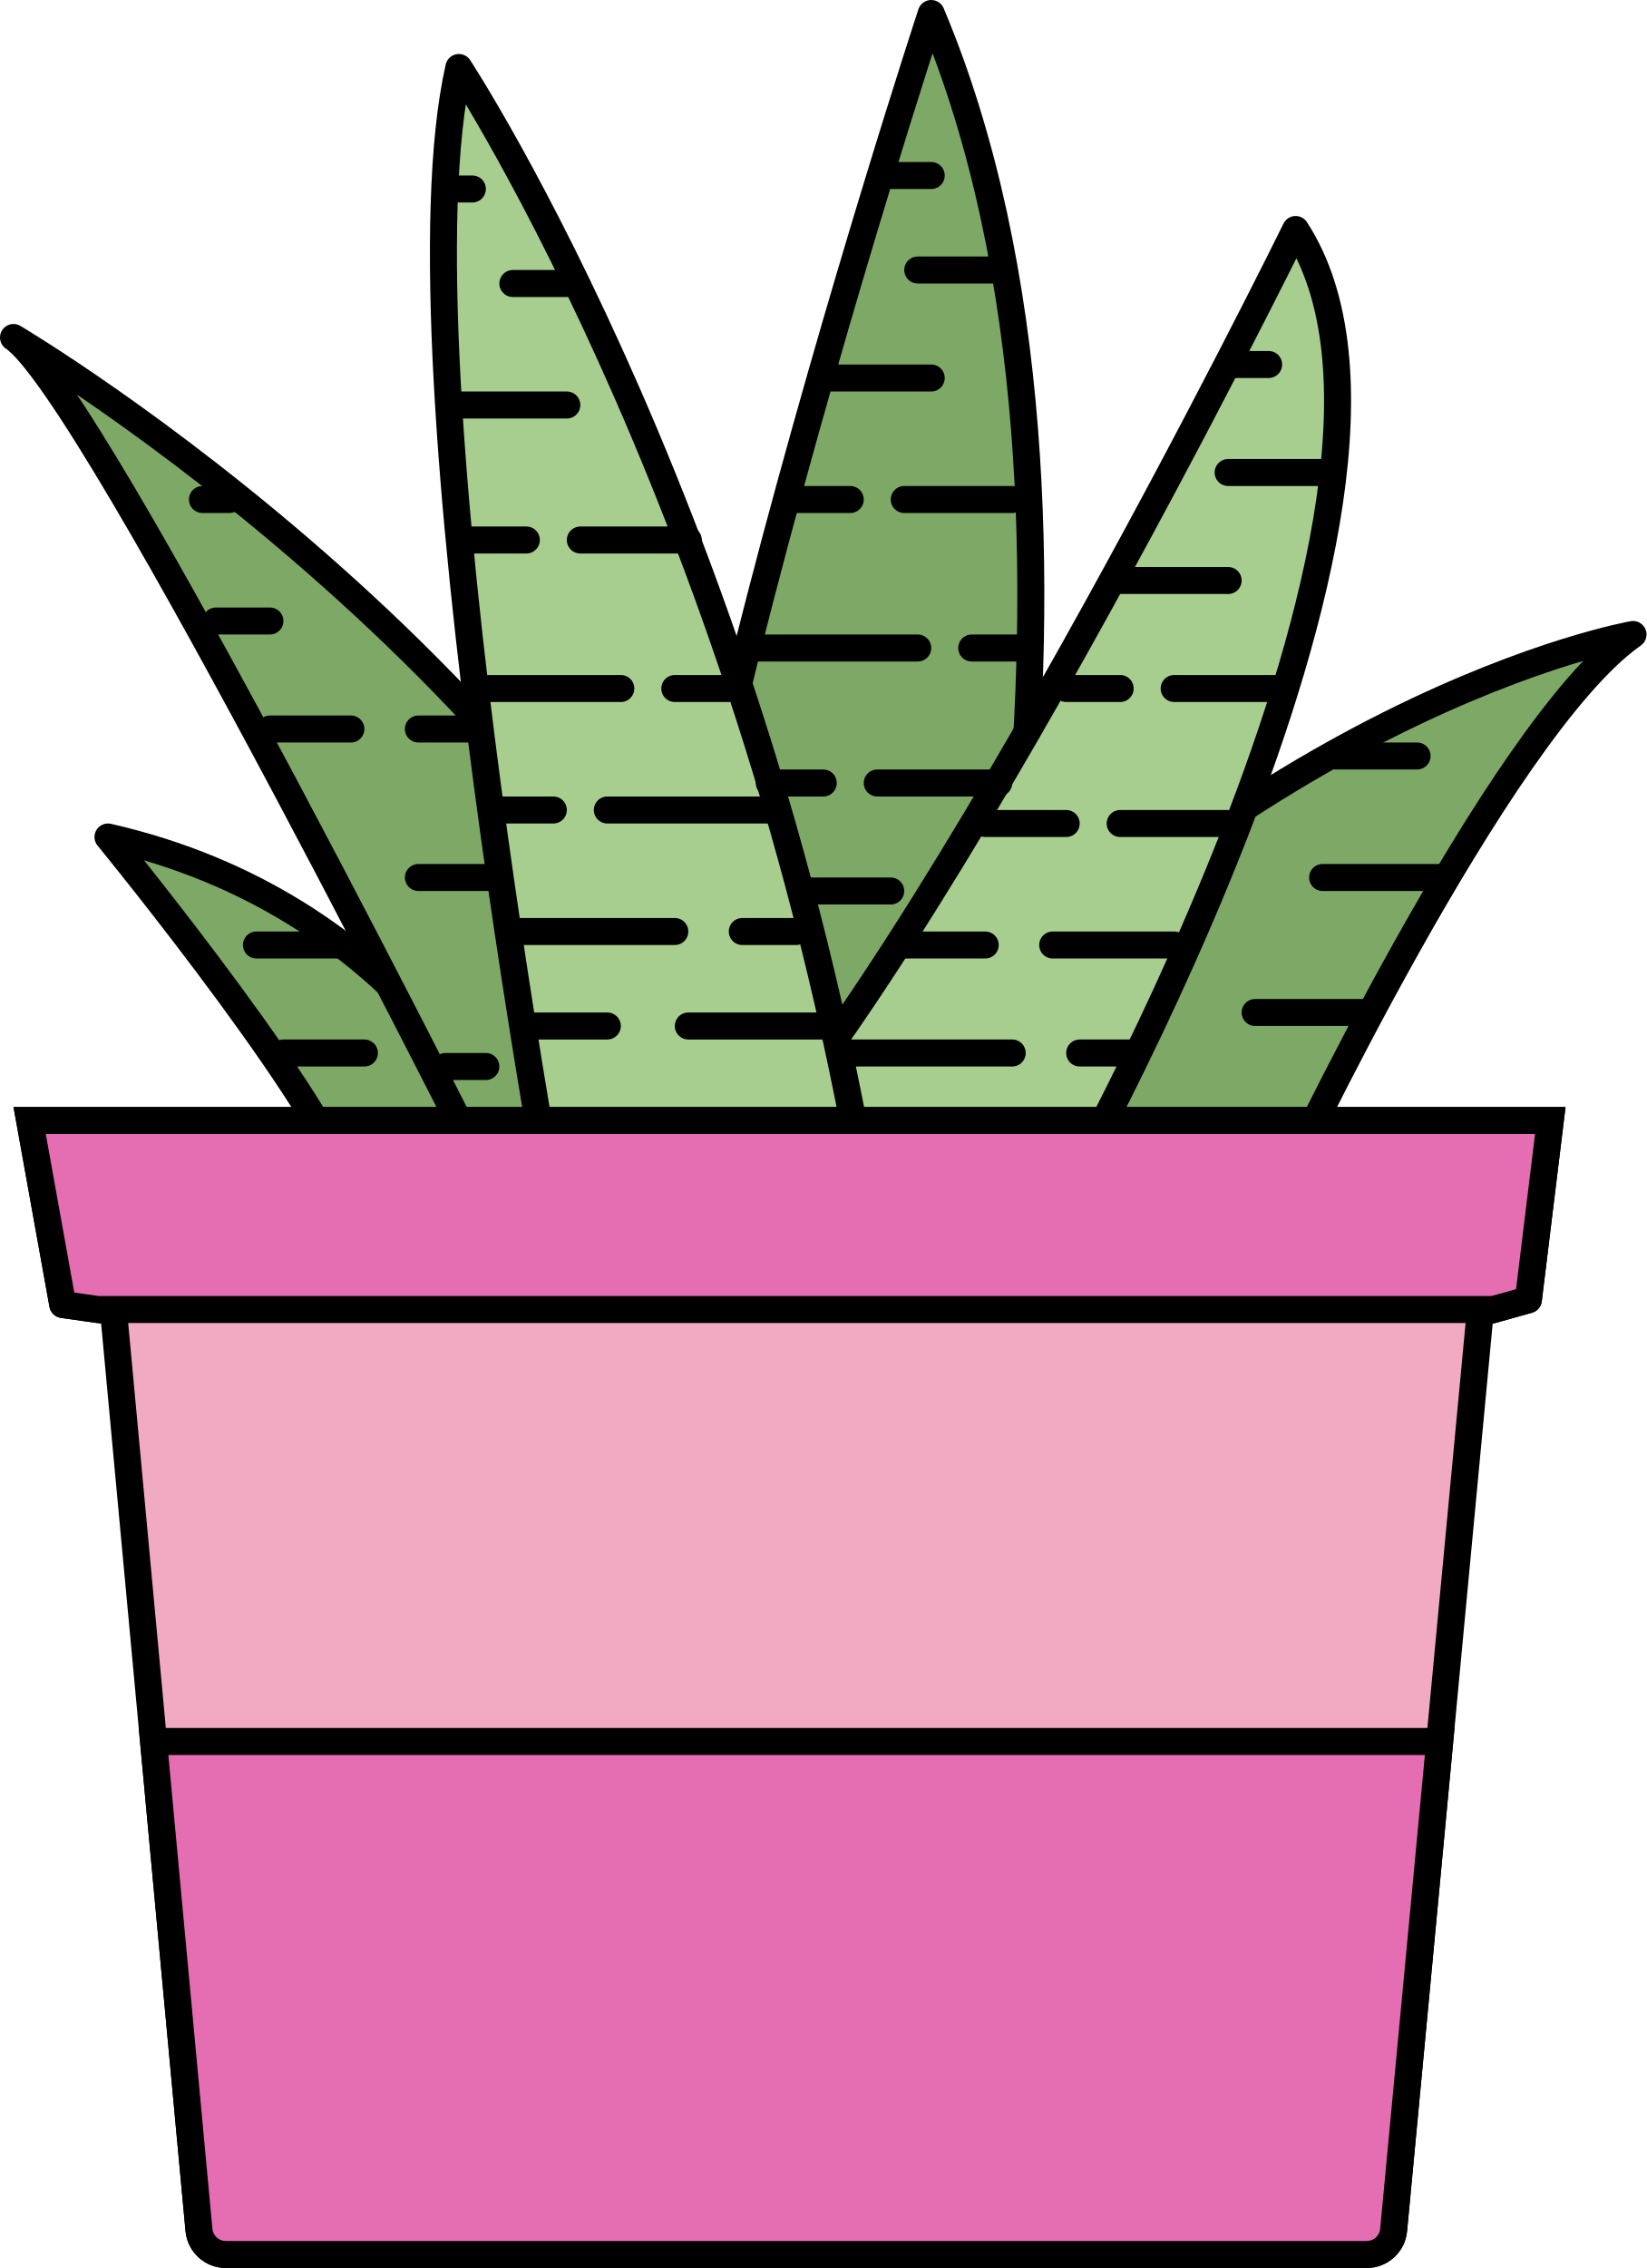
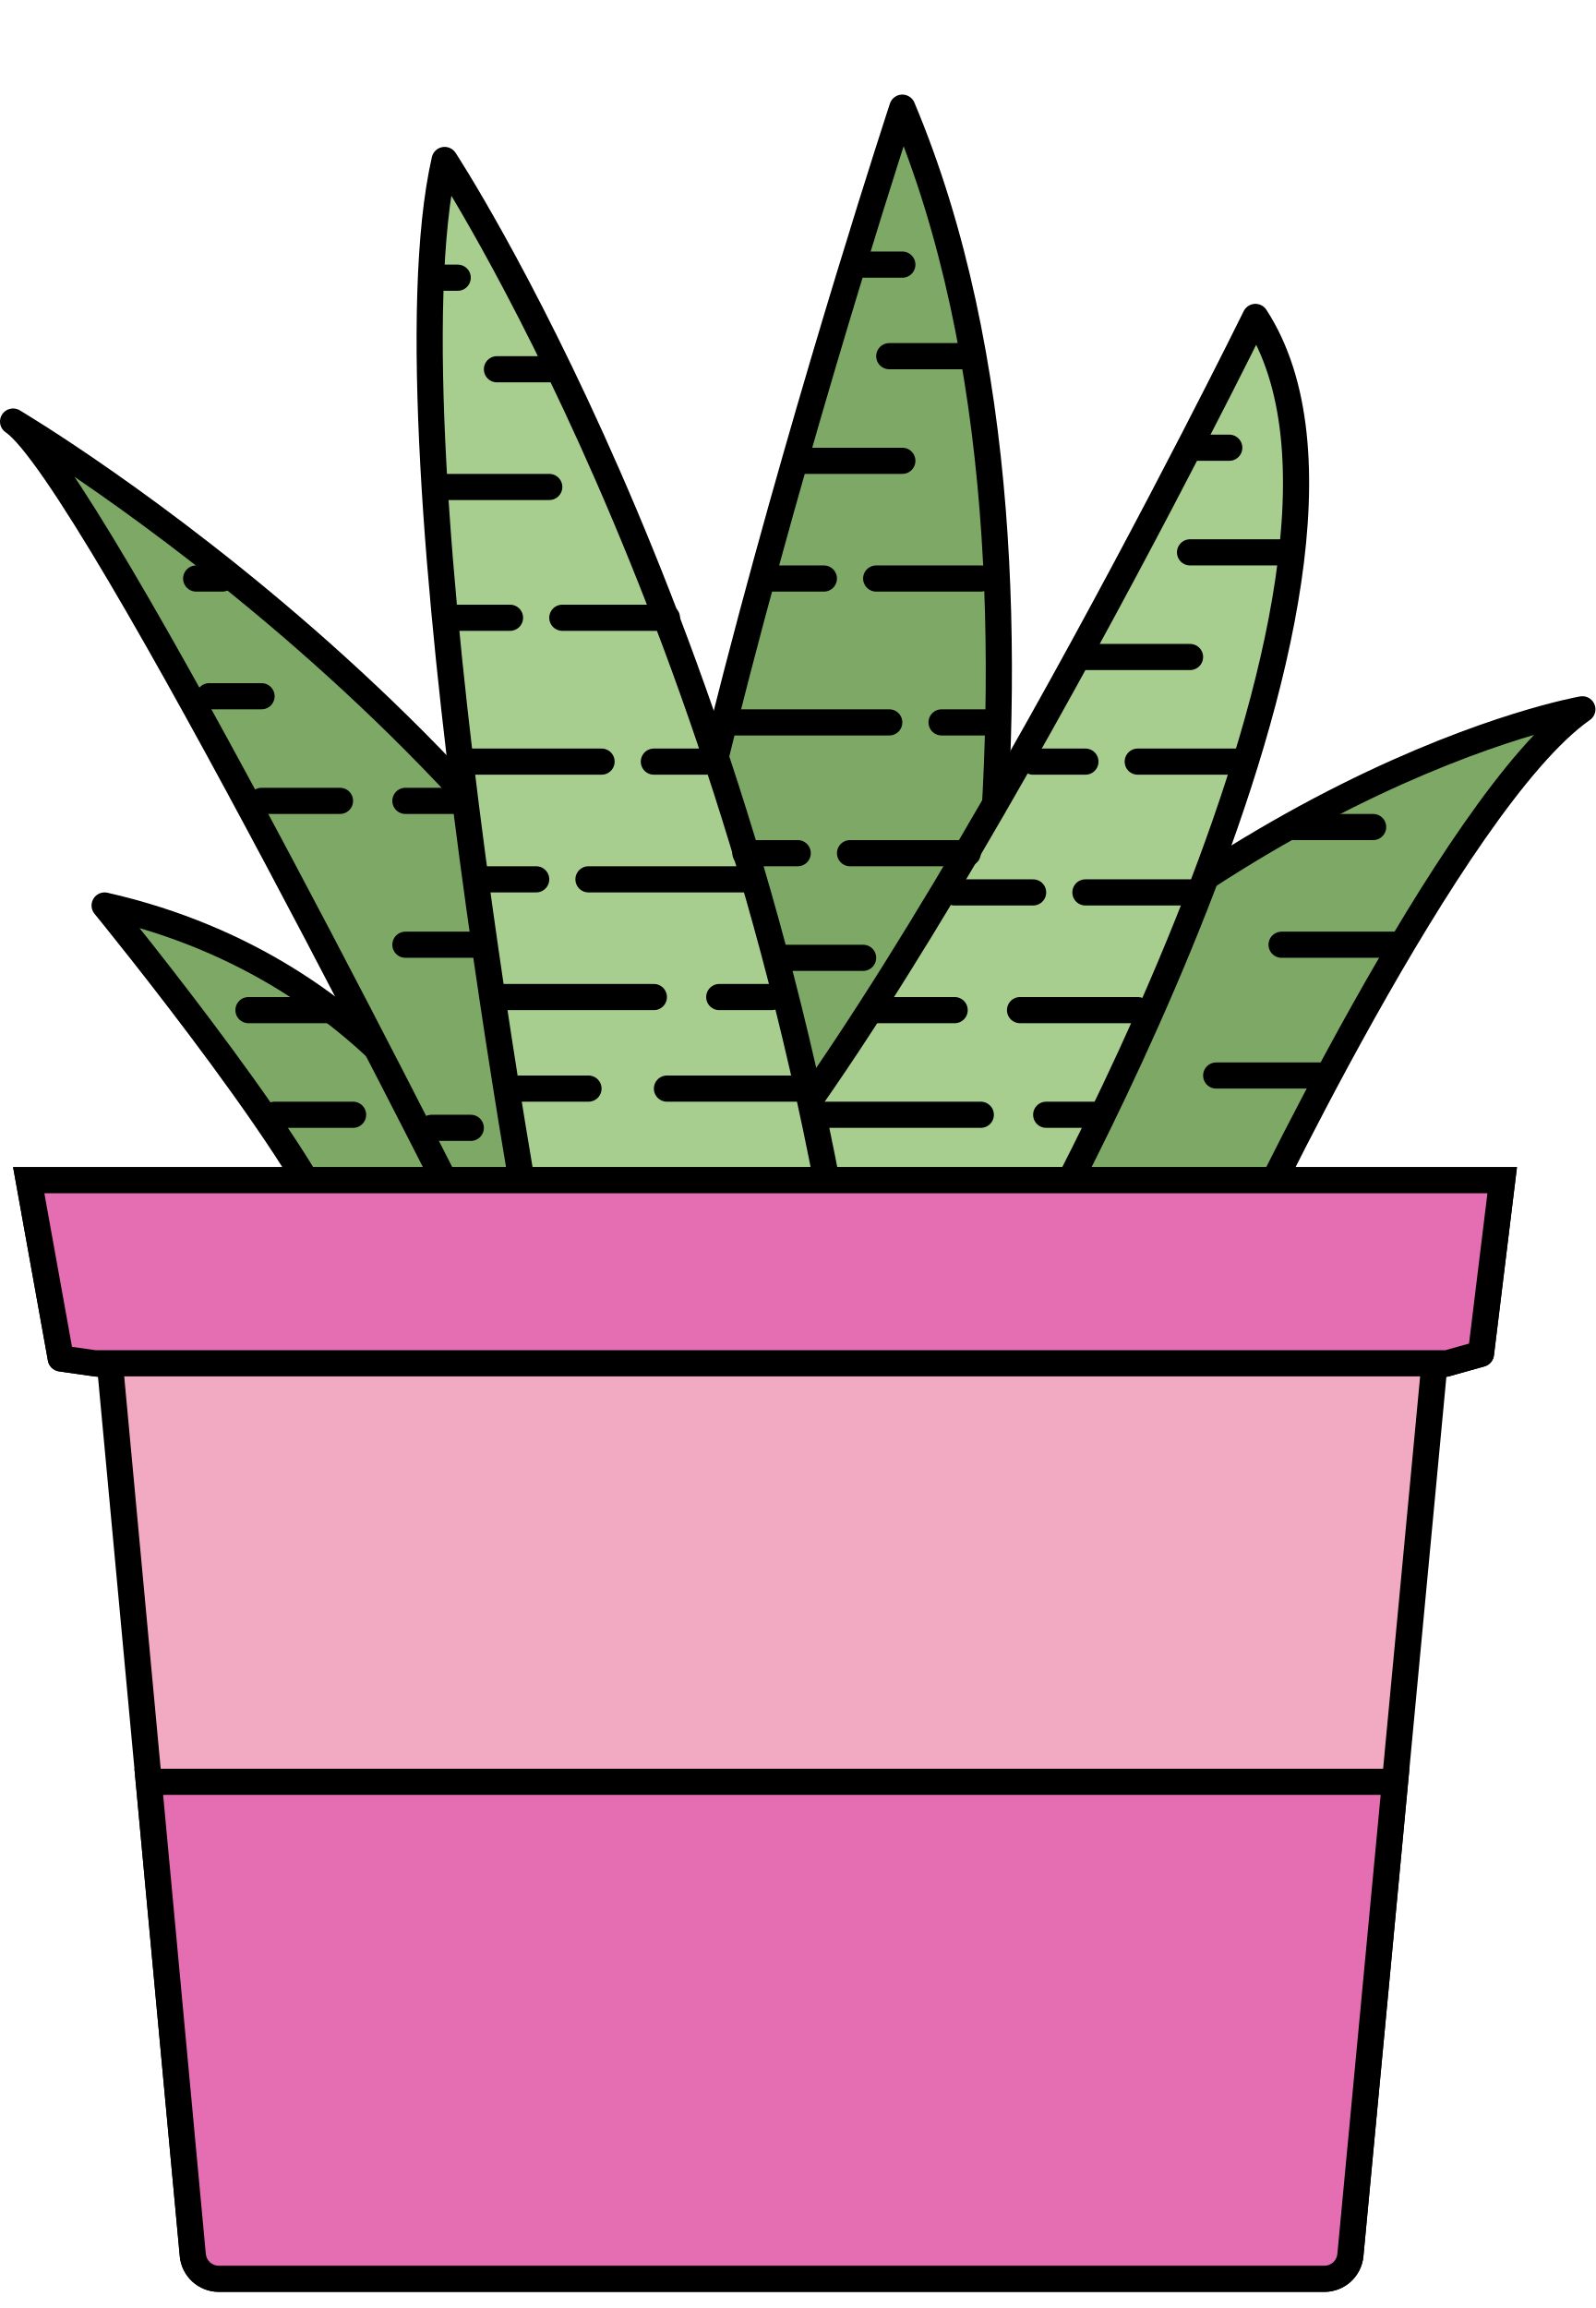
- <svg xmlns="http://www.w3.org/2000/svg" viewBox="0 0 122 168">
+ <svg xmlns="http://www.w3.org/2000/svg" viewBox="0 0 122 162" width="112" height="162">
  <defs>
    <style>.a{fill:#7ea865;}.a,.b,.c{stroke:#000;stroke-linecap:round;stroke-linejoin:round;stroke-width:2px;}.b{fill:#a7ce8e;}.c{fill:none;}.d{fill:#f2aac2;}.e{fill:#e56eb3;}</style>
  </defs>
  <path class="a" d="M37.5,84.5S30,67,8,62c0,0,18,22,18,27Z" />
  <path class="a" d="M95,88s16-34,26-41c0,0-29,5-57,38Z" />
  <path class="a" d="M70,95S85,39,69,1c0,0-27,82-20,99Z" />
  <path class="b" d="M77,92s32-55,19-75c0,0-29,59-45,73Z" />
  <path class="a" d="M37,89S7,29,1,25c0,0,44,26,56.5,63.5Z" />
  <path class="b" d="M42,95S29,27,34,5c0,0,23,35,31,88.5Z" />
  <line class="c" x1="61" y1="76" x2="51" y2="76" />
  <line class="c" x1="50" y1="69" x2="38" y2="69" />
  <line class="c" x1="57" y1="60" x2="45" y2="60" />
  <line class="c" x1="46" y1="51" x2="36" y2="51" />
  <line class="c" x1="51" y1="40" x2="43" y2="40" />
  <line class="c" x1="42" y1="30" x2="34" y2="30" />
  <line class="c" x1="42" y1="21" x2="38" y2="21" />
  <line class="c" x1="35" y1="14" x2="34" y2="14" />
  <line class="c" x1="39" y1="40" x2="35" y2="40" />
  <line class="c" x1="54" y1="51" x2="50" y2="51" />
  <line class="c" x1="59" y1="69" x2="55" y2="69" />
  <line class="c" x1="41" y1="60" x2="37" y2="60" />
  <line class="c" x1="45" y1="76" x2="39" y2="76" />
  <line class="c" x1="25" y1="70" x2="19" y2="70" />
  <line class="c" x1="37" y1="65" x2="31" y2="65" />
  <line class="c" x1="26" y1="54" x2="20" y2="54" />
  <line class="c" x1="17" y1="37" x2="15" y2="37" />
  <line class="c" x1="101" y1="75" x2="93" y2="75" />
  <line class="c" x1="107" y1="65" x2="98" y2="65" />
  <line class="c" x1="105" y1="56" x2="99" y2="56" />
  <line class="c" x1="20" y1="46" x2="16" y2="46" />
  <line class="c" x1="35" y1="54" x2="31" y2="54" />
  <line class="c" x1="36" y1="79" x2="33" y2="79" />
  <line class="c" x1="27" y1="78" x2="21" y2="78" />
  <line class="c" x1="75" y1="78" x2="63" y2="78" />
  <line class="c" x1="74" y1="58" x2="65" y2="58" />
  <line class="c" x1="68" y1="48" x2="56" y2="48" />
  <line class="c" x1="75" y1="37" x2="67" y2="37" />
  <line class="c" x1="69" y1="28" x2="61" y2="28" />
  <line class="c" x1="74" y1="20" x2="68" y2="20" />
  <line class="c" x1="69" y1="13" x2="66" y2="13" />
  <line class="c" x1="63" y1="37" x2="59" y2="37" />
  <line class="c" x1="76" y1="48" x2="72" y2="48" />
  <line class="c" x1="84" y1="78" x2="80" y2="78" />
  <line class="c" x1="61" y1="58" x2="57" y2="58" />
  <line class="c" x1="66" y1="66" x2="60" y2="66" />
  <line class="c" x1="73" y1="70" x2="67" y2="70" />
  <line class="c" x1="91" y1="61" x2="83" y2="61" />
  <line class="c" x1="95" y1="51" x2="87" y2="51" />
  <line class="c" x1="79" y1="61" x2="73" y2="61" />
  <line class="c" x1="87" y1="70" x2="78" y2="70" />
  <line class="c" x1="94" y1="27" x2="91" y2="27" />
  <line class="c" x1="98" y1="35" x2="91" y2="35" />
  <line class="c" x1="91" y1="43" x2="83" y2="43" />
  <line class="c" x1="83" y1="51" x2="79" y2="51" />
  <path class="d" d="M16.734,167a1.991,1.991,0,0,1-1.992-1.815L8.488,97.954a1,1,0,0,0-.855-.897l-2.985-.426L2.196,83H114.87l-1.624,13.278-2.916.815a.998.998,0,0,0-.726.869l-6.343,67.227A1.992,1.992,0,0,1,101.27,167Z" />
  <path d="M113.74,84l-1.407,11.494-2.273.635a2,2,0,0,0-1.453,1.738l-6.343,67.226A.996.996,0,0,1,101.27,166H16.734a.996.996,0,0,1-.996-.907L9.484,97.862a2,2,0,0,0-1.709-1.795l-2.27-.324L3.392,84H113.74M116,82H1L3.665,96.808a1,1,0,0,0,.843.813l2.985.426,6.254,67.231A3,3,0,0,0,16.734,168H101.27a3,3,0,0,0,2.987-2.718l6.343-67.226,2.915-.815a1,1,0,0,0,.723-.842L116,82Z" />
  <polygon class="e" points="7.233 97 4.649 96.631 2.196 83 114.87 83 113.246 96.278 110.662 97 7.233 97" />
  <path d="M113.74,84l-1.407,11.494L110.525,96H7.304l-1.799-.257L3.392,84H113.74M116,82h0Zm0,0H1L3.665,96.808a1,1,0,0,0,.843.813L7.162,98H110.799l2.716-.759a1,1,0,0,0,.723-.842L116,82Z" />
  <path class="e" d="M16.734,167a1.992,1.992,0,0,1-1.992-1.815L11.377,129h95.299l-3.414,36.188A1.992,1.992,0,0,1,101.27,167Z" />
  <path d="M105.576,130l-3.311,35.094A.996.996,0,0,1,101.27,166H16.734a.996.996,0,0,1-.996-.907L12.474,130h93.103m2.198-2h0Zm0,0H10.279l3.468,37.278A3,3,0,0,0,16.734,168H101.27a3,3,0,0,0,2.987-2.718L107.774,128Z" />
</svg>
